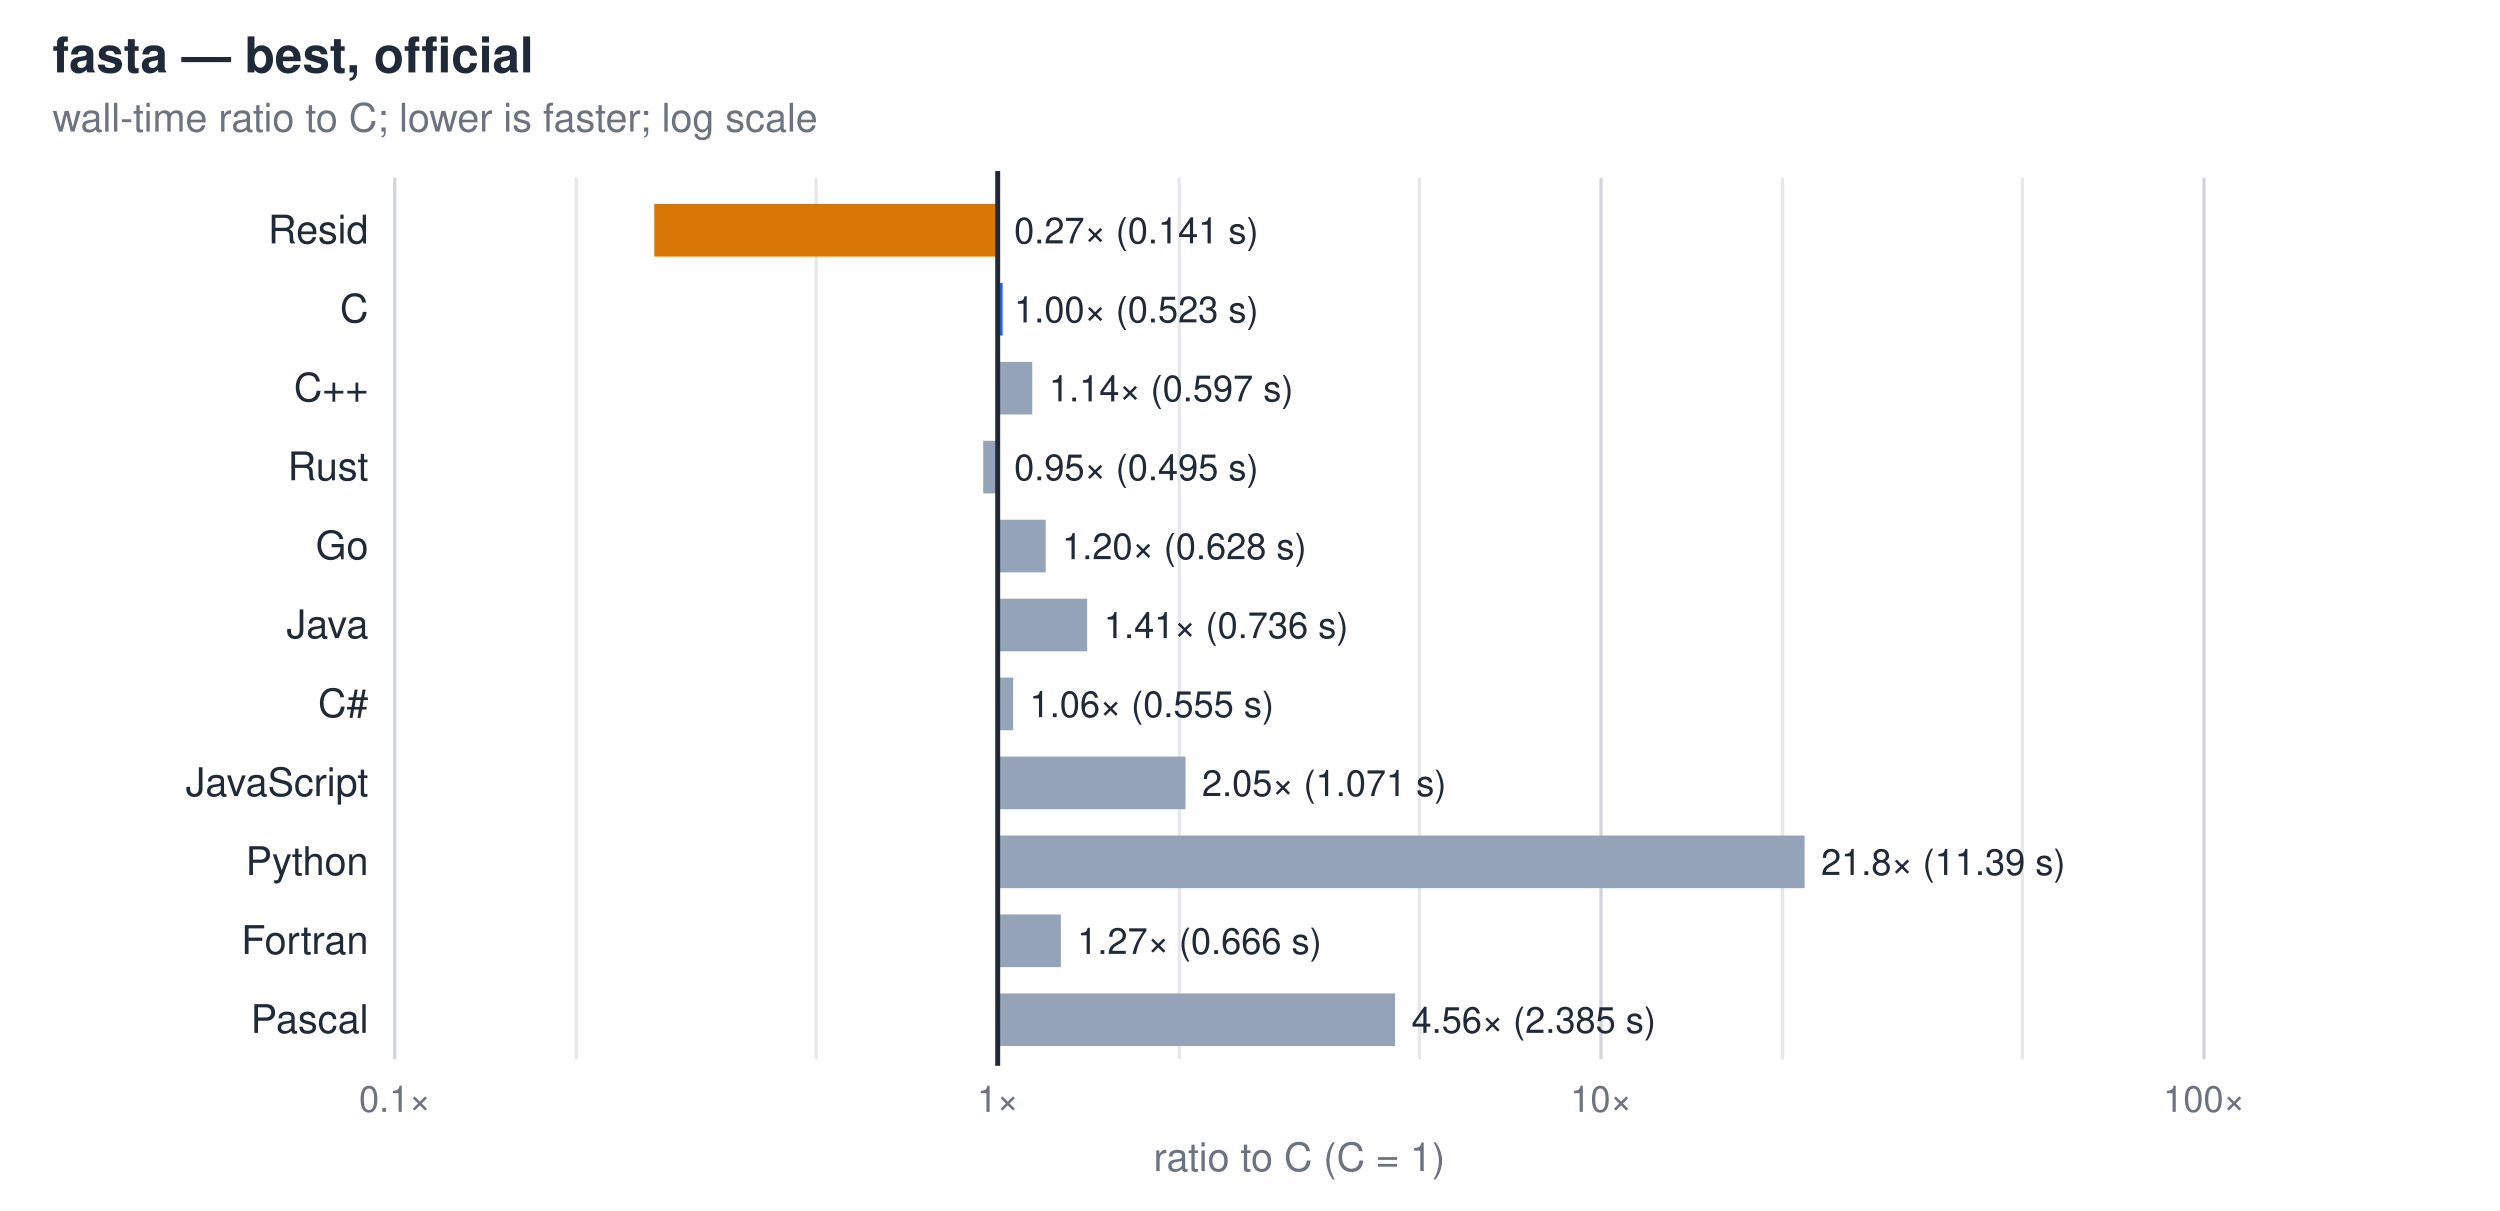
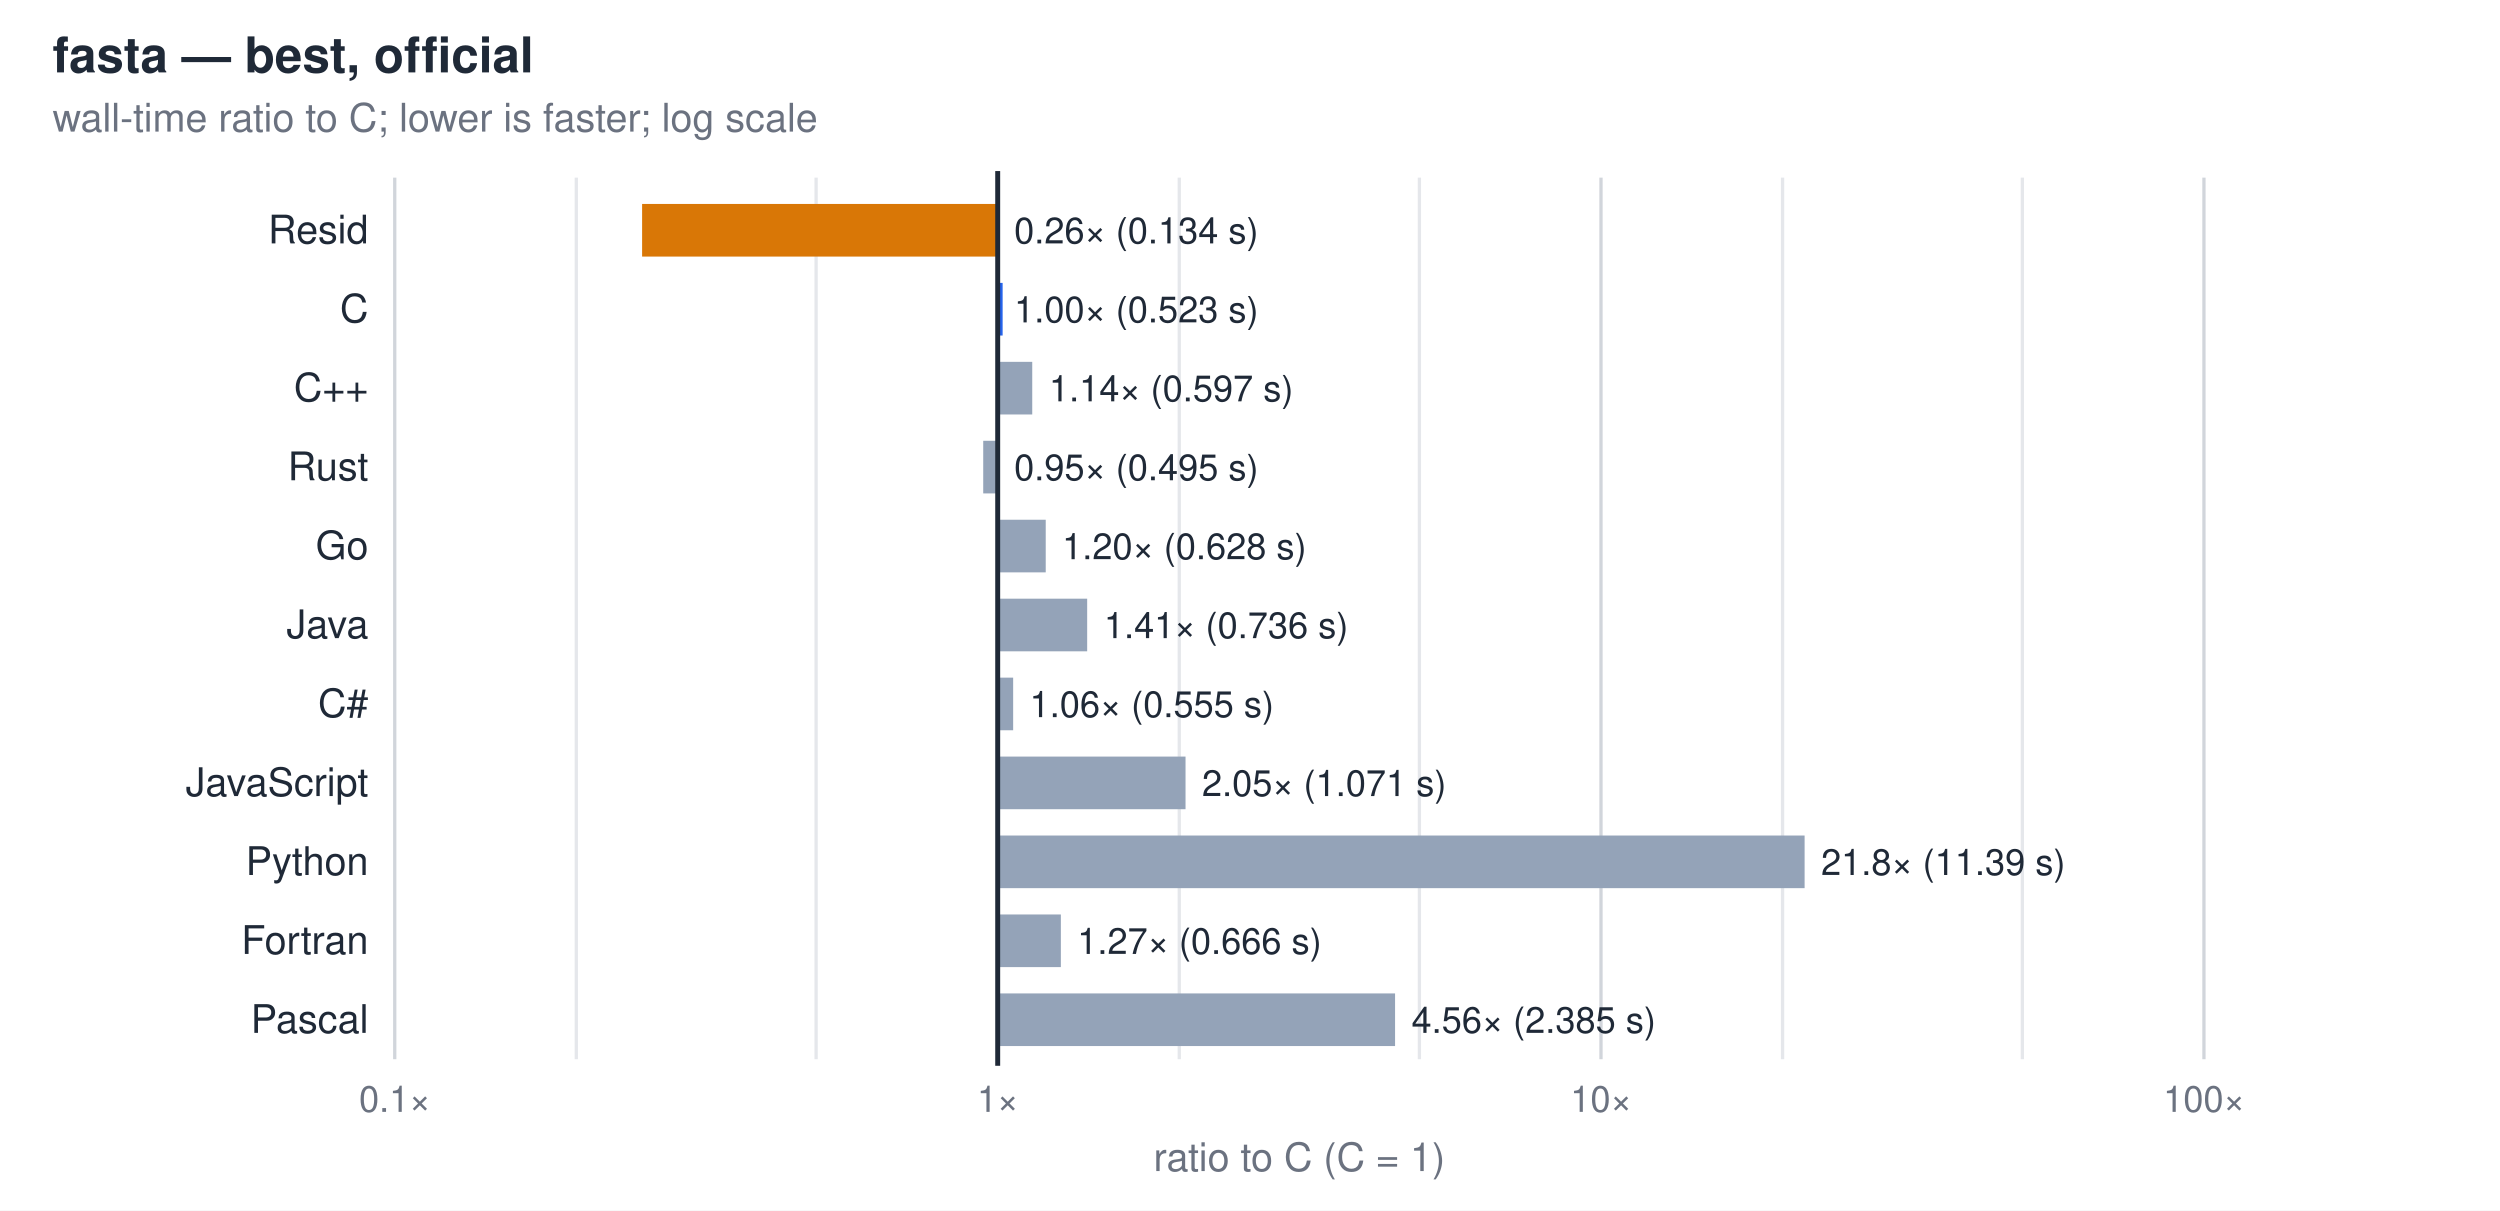
<svg xmlns="http://www.w3.org/2000/svg" width="760" height="368" viewBox="0 0 760 368" font-family="Helvetica, Arial, sans-serif" font-size="12">
  <rect x="0" y="0" width="760" height="368" fill="#ffffff" />
  <text x="16" y="22" font-size="15" font-weight="bold" fill="#1f2937">fasta — best, official</text>
  <text x="16" y="40" fill="#6b7280">wall-time ratio to C; lower is faster; log scale</text>
  <line x1="120.0" y1="54" x2="120.0" y2="322" stroke="#d1d5db" stroke-width="1" />
  <text x="120.0" y="338" text-anchor="middle" fill="#6b7280" font-size="11">0.1×</text>
  <line x1="175.2" y1="54" x2="175.2" y2="322" stroke="#e5e7eb" stroke-width="1" />
  <line x1="248.1" y1="54" x2="248.1" y2="322" stroke="#e5e7eb" stroke-width="1" />
  <line x1="303.3" y1="54" x2="303.3" y2="322" stroke="#d1d5db" stroke-width="1" />
  <text x="303.3" y="338" text-anchor="middle" fill="#6b7280" font-size="11">1×</text>
  <line x1="358.5" y1="54" x2="358.5" y2="322" stroke="#e5e7eb" stroke-width="1" />
  <line x1="431.5" y1="54" x2="431.5" y2="322" stroke="#e5e7eb" stroke-width="1" />
  <line x1="486.7" y1="54" x2="486.7" y2="322" stroke="#d1d5db" stroke-width="1" />
  <text x="486.7" y="338" text-anchor="middle" fill="#6b7280" font-size="11">10×</text>
  <line x1="541.9" y1="54" x2="541.9" y2="322" stroke="#e5e7eb" stroke-width="1" />
  <line x1="614.8" y1="54" x2="614.8" y2="322" stroke="#e5e7eb" stroke-width="1" />
  <line x1="670.0" y1="54" x2="670.0" y2="322" stroke="#d1d5db" stroke-width="1" />
  <text x="670.0" y="338" text-anchor="middle" fill="#6b7280" font-size="11">100×</text>
  <text x="112" y="74.0" text-anchor="end" fill="#1f2937">Resid</text>
-   <rect x="198.9" y="62" width="104.5" height="16" fill="#d97706" />
-   <text x="308.3" y="74.0" fill="#1f2937" font-size="11">0.27×  (0.141 s)</text>
+   <rect x="195.2" y="62" width="108.2" height="16" fill="#d97706" />
+   <text x="308.3" y="74.0" fill="#1f2937" font-size="11">0.26×  (0.134 s)</text>
  <text x="112" y="98.0" text-anchor="end" fill="#1f2937">C</text>
  <rect x="303.3" y="86" width="1.5" height="16" fill="#2563eb" />
  <text x="308.3" y="98.0" fill="#1f2937" font-size="11">1.00×  (0.523 s)</text>
  <text x="112" y="122.0" text-anchor="end" fill="#1f2937">C++</text>
  <rect x="303.3" y="110" width="10.5" height="16" fill="#94a3b8" />
  <text x="318.9" y="122.0" fill="#1f2937" font-size="11">1.14×  (0.597 s)</text>
  <text x="112" y="146.0" text-anchor="end" fill="#1f2937">Rust</text>
  <rect x="298.9" y="134" width="4.5" height="16" fill="#94a3b8" />
  <text x="308.3" y="146.0" fill="#1f2937" font-size="11">0.95×  (0.495 s)</text>
  <text x="112" y="170.0" text-anchor="end" fill="#1f2937">Go</text>
  <rect x="303.3" y="158" width="14.6" height="16" fill="#94a3b8" />
  <text x="322.9" y="170.0" fill="#1f2937" font-size="11">1.20×  (0.628 s)</text>
  <text x="112" y="194.0" text-anchor="end" fill="#1f2937">Java</text>
  <rect x="303.3" y="182" width="27.2" height="16" fill="#94a3b8" />
  <text x="335.6" y="194.0" fill="#1f2937" font-size="11">1.41×  (0.736 s)</text>
  <text x="112" y="218.0" text-anchor="end" fill="#1f2937">C#</text>
  <rect x="303.3" y="206" width="4.7" height="16" fill="#94a3b8" />
  <text x="313.0" y="218.0" fill="#1f2937" font-size="11">1.06×  (0.555 s)</text>
  <text x="112" y="242.0" text-anchor="end" fill="#1f2937">JavaScript</text>
  <rect x="303.3" y="230" width="57.1" height="16" fill="#94a3b8" />
  <text x="365.4" y="242.0" fill="#1f2937" font-size="11">2.05×  (1.071 s)</text>
  <text x="112" y="266.0" text-anchor="end" fill="#1f2937">Python</text>
  <rect x="303.3" y="254" width="245.3" height="16" fill="#94a3b8" />
  <text x="553.6" y="266.0" fill="#1f2937" font-size="11">21.8×  (11.39 s)</text>
  <text x="112" y="290.0" text-anchor="end" fill="#1f2937">Fortran</text>
  <rect x="303.3" y="278" width="19.2" height="16" fill="#94a3b8" />
  <text x="327.5" y="290.0" fill="#1f2937" font-size="11">1.27×  (0.666 s)</text>
  <text x="112" y="314.0" text-anchor="end" fill="#1f2937">Pascal</text>
  <rect x="303.3" y="302" width="120.8" height="16" fill="#94a3b8" />
  <text x="429.1" y="314.0" fill="#1f2937" font-size="11">4.56×  (2.385 s)</text>
  <line x1="303.3" y1="52" x2="303.3" y2="324" stroke="#1f2937" stroke-width="1.5" />
  <text x="395.0" y="356" text-anchor="middle" fill="#6b7280">ratio to C (C = 1)</text>
</svg>
